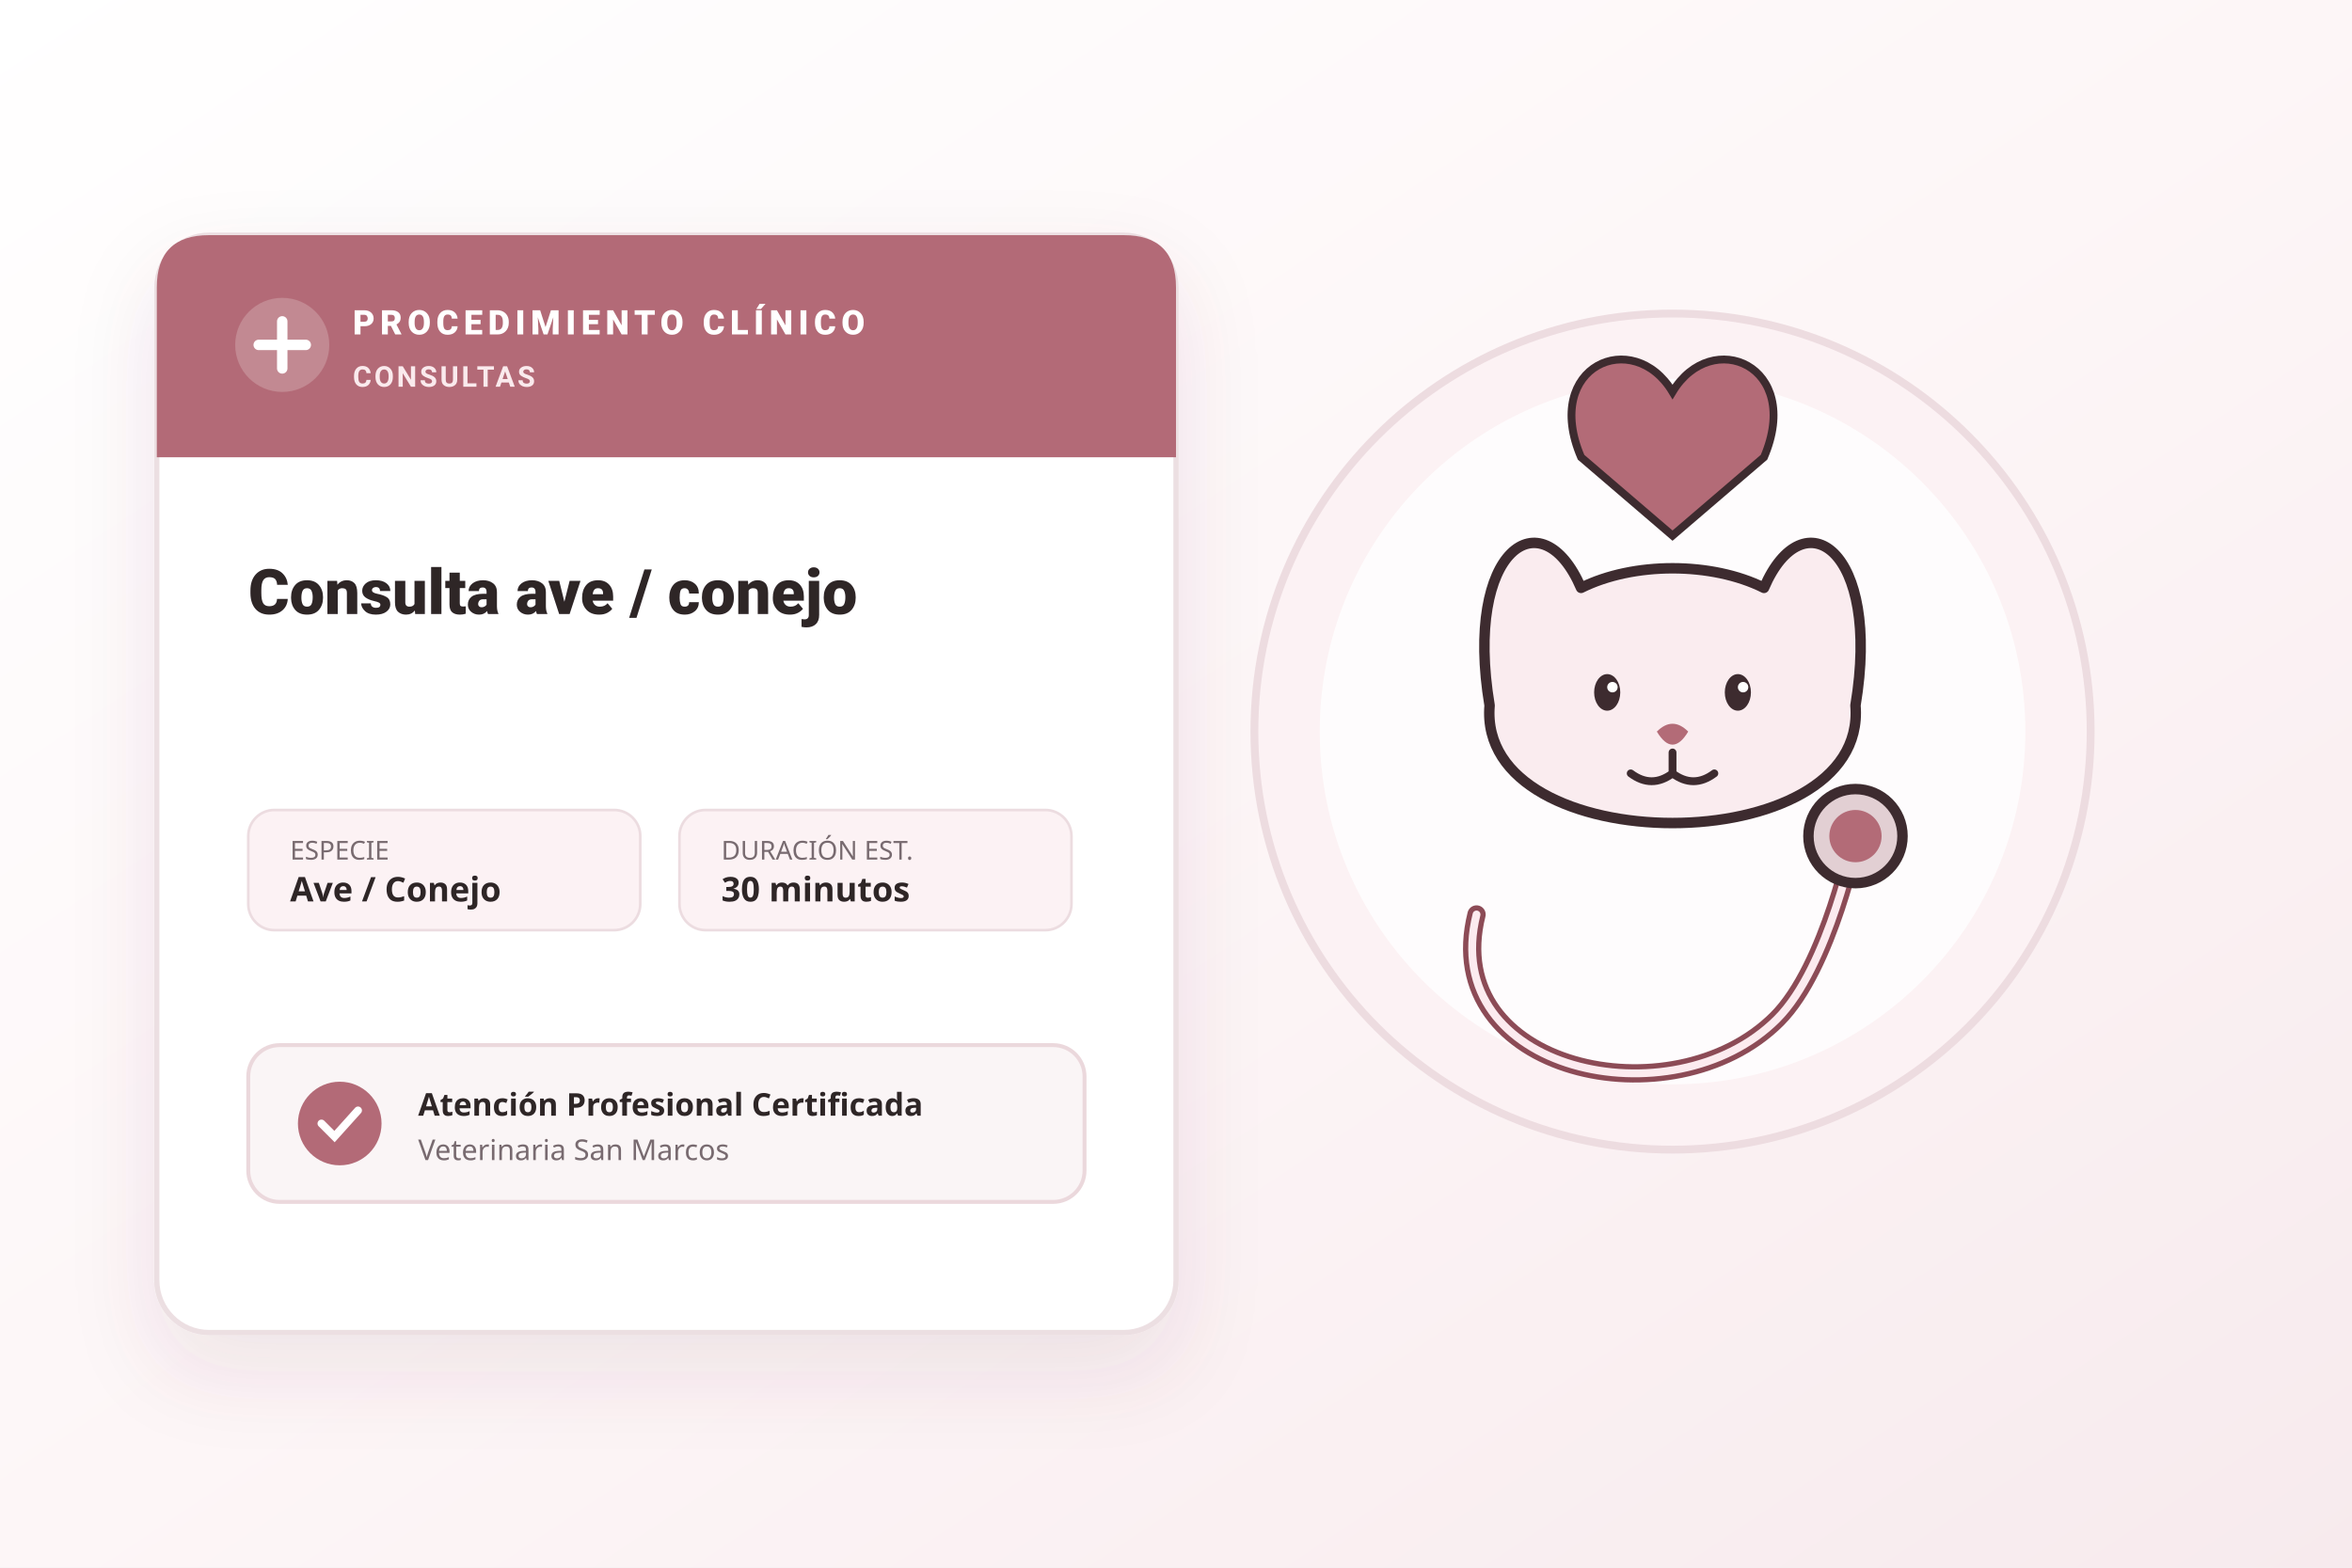
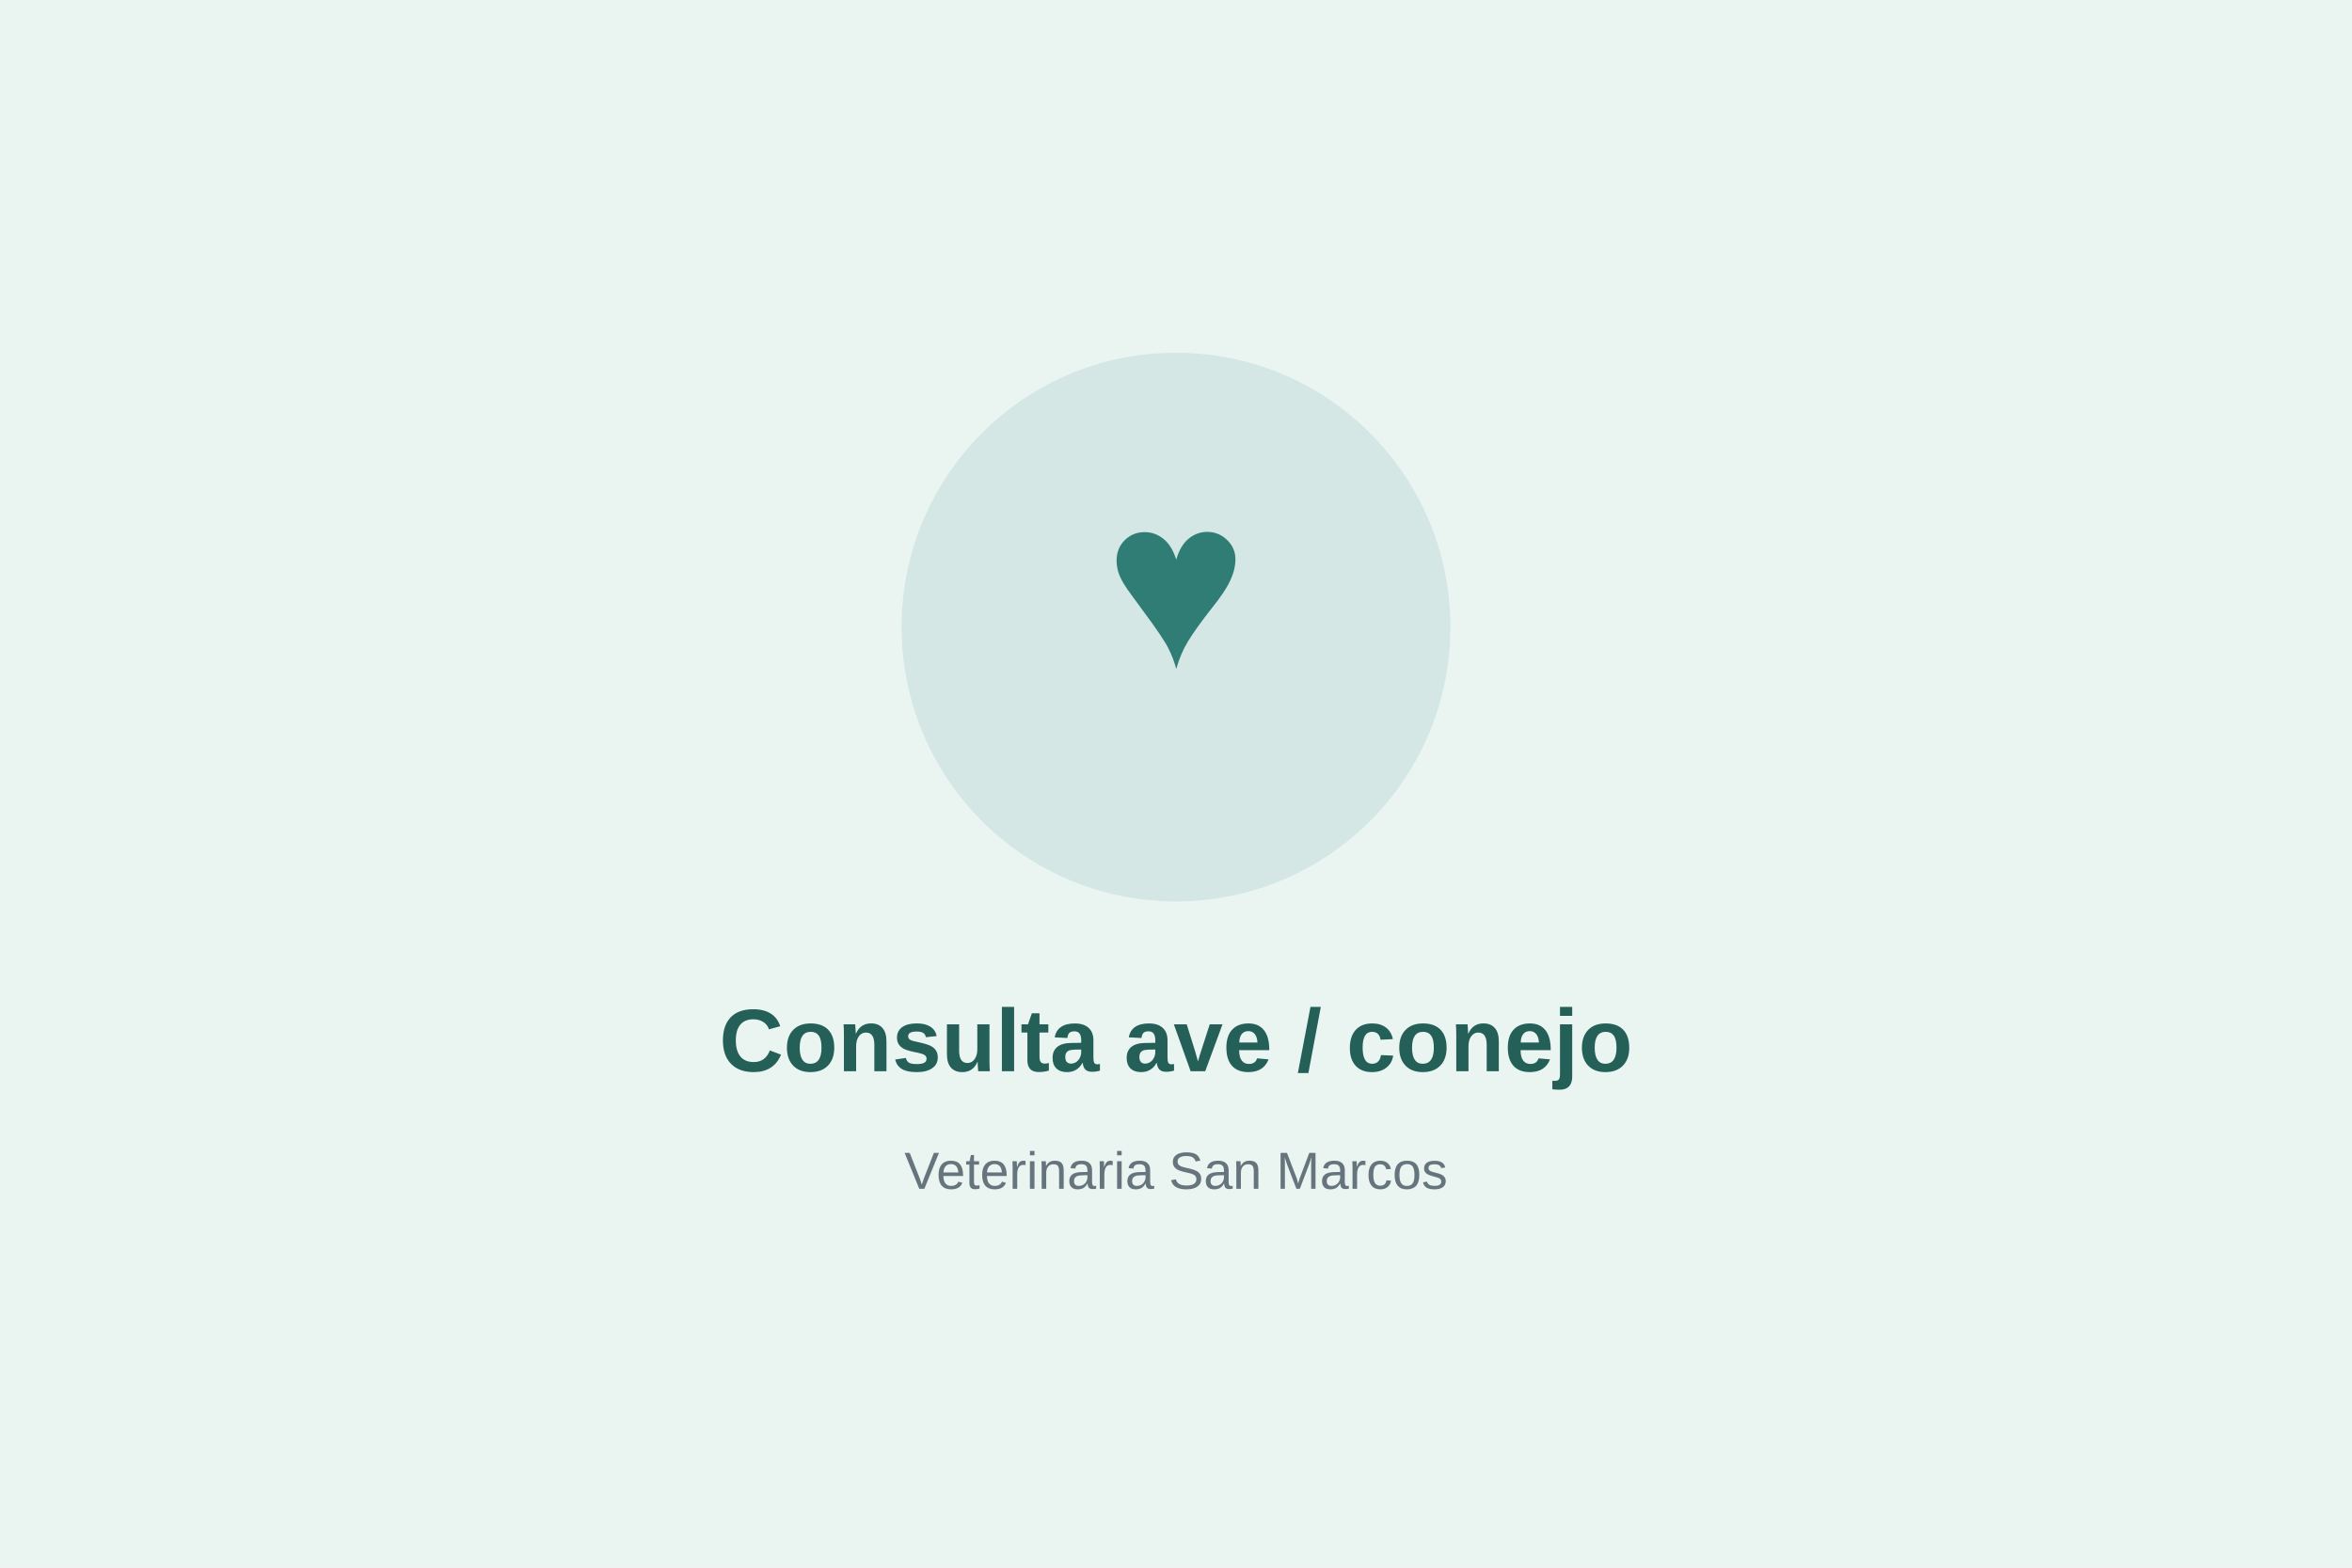
<svg xmlns="http://www.w3.org/2000/svg" width="900" height="600" viewBox="0 0 900 600">
-   <defs>
-     <linearGradient id="servBgGrad" x1="0%" y1="0%" x2="100%" y2="100%">
-       <stop offset="0%" stop-color="#ffffff" />
-       <stop offset="50%" stop-color="#fdf6f7" />
-       <stop offset="100%" stop-color="#f7eaed" />
-     </linearGradient>
-     <filter id="servShadow" x="-10%" y="-10%" width="130%" height="130%">
-       <feDropShadow dx="0" dy="14" stdDeviation="16" flood-color="#733b47" flood-opacity="0.1" />
-     </filter>
-   </defs>
-   <rect width="900" height="600" fill="url(#servBgGrad)" />
-   <g transform="translate(60, 90)" filter="url(#servShadow)">
-     <rect x="0" y="0" width="390" height="420" rx="20" fill="#ffffff" stroke="#ecdfe2" stroke-width="2" />
-     <path d="M 0,20 Q 0,0 20,0 L 370,0 Q 390,0 390,20 L 390,85 L 0,85 Z" fill="#b36b77" />
-     <g transform="translate(30, 24)">
-       <circle cx="18" cy="18" r="18" fill="#ffffff" opacity="0.2" />
-       <path d="M18,9 L18,27 M9,18 L27,18" stroke="#ffffff" stroke-width="4" stroke-linecap="round" />
-     </g>
-     <text x="75" y="38" font-family="'Segoe UI', Roboto, sans-serif" font-size="13" font-weight="800" fill="#ffffff" letter-spacing="2">PROCEDIMIENTO CLÍNICO</text>
-     <text x="75" y="58" font-family="'Segoe UI', Roboto, sans-serif" font-size="11" font-weight="600" fill="#faeaed" letter-spacing="1">CONSULTAS</text>
-     <text x="35" y="145" font-family="'Segoe UI', Roboto, sans-serif" font-size="24" font-weight="800" fill="#2e2528">Consulta ave / conejo</text>
-     <g transform="translate(35, 220)">
-       <rect x="0" y="0" width="150" height="46" rx="10" fill="#fcf2f4" stroke="#ecdce0" stroke-width="1" />
-       <text x="16" y="19" font-family="'Segoe UI', sans-serif" font-size="10" fill="#786b6f">ESPECIE</text>
-       <text x="16" y="35" font-family="'Segoe UI', sans-serif" font-size="13" font-weight="700" fill="#2e2528">Ave / Conejo</text>
-       <rect x="165" y="0" width="150" height="46" rx="10" fill="#fcf2f4" stroke="#ecdce0" stroke-width="1" />
-       <text x="181" y="19" font-family="'Segoe UI', sans-serif" font-size="10" fill="#786b6f">DURACIÓN EST.</text>
-       <text x="181" y="35" font-family="'Segoe UI', sans-serif" font-size="13" font-weight="700" fill="#2e2528">30 minutos</text>
-     </g>
-     <g transform="translate(35, 310)">
-       <rect x="0" y="0" width="320" height="60" rx="12" fill="#faf5f6" stroke="#ebd8dc" stroke-width="1.5" />
-       <circle cx="35" cy="30" r="16" fill="#b36b77" />
-       <path d="M28,30 L33,35 L42,25" fill="none" stroke="#ffffff" stroke-width="3" stroke-linecap="round" />
-       <text x="65" y="27" font-family="'Segoe UI', sans-serif" font-size="12" font-weight="700" fill="#2e2528">Atención Profesional Certificada</text>
-       <text x="65" y="44" font-family="'Segoe UI', sans-serif" font-size="11" fill="#786b6f">Veterinaria San Marcos</text>
-     </g>
-   </g>
-   <g transform="translate(480, 100)">
-     <circle cx="160" cy="180" r="160" fill="#fcf2f4" stroke="#eddce0" stroke-width="3" />
-     <circle cx="160" cy="180" r="135" fill="#ffffff" opacity="0.8" />
-     <path d="M 90,170 C 80,110 110,90 125,125 C 145,115 175,115 195,125 C 210,90 240,110 230,170 C 235,230 85,230 90,170 Z" fill="#faecef" stroke="#3d2b2f" stroke-width="4" stroke-linejoin="round" />
-     <ellipse cx="135" cy="165" rx="5" ry="7" fill="#3d2b2f" />
-     <ellipse cx="185" cy="165" rx="5" ry="7" fill="#3d2b2f" />
-     <circle cx="137" cy="163" r="2" fill="#ffffff" />
-     <circle cx="187" cy="163" r="2" fill="#ffffff" />
-     <path d="M 154,180 Q 160,174 166,180 Q 160,190 154,180 Z" fill="#b36b77" />
-     <path d="M 160,188 L 160,196 Q 152,202 144,196 M 160,196 Q 168,202 176,196" fill="none" stroke="#3d2b2f" stroke-width="3" stroke-linecap="round" />
-     <path d="M 85,250 C 70,310 160,330 200,290 C 220,270 230,220 230,220" fill="none" stroke="#8c4b56" stroke-width="7" stroke-linecap="round" />
-     <path d="M 85,250 C 70,310 160,330 200,290 C 220,270 230,220 230,220" fill="none" stroke="#fcebef" stroke-width="3" stroke-linecap="round" />
-     <circle cx="230" cy="220" r="18" fill="#e2cfd3" stroke="#3d2b2f" stroke-width="4" />
-     <circle cx="230" cy="220" r="10" fill="#b36b77" />
-     <path d="M 160,50 C 145,25 110,40 125,75 L 160,105 L 195,75 C 210,40 175,25 160,50 Z" fill="#b36b77" stroke="#3d2b2f" stroke-width="3" />
-   </g>
+   <rect width="900" height="600" fill="#eaf5f2" />
+   <circle cx="450" cy="240" r="105" fill="#2f7d74" opacity=".12" />
+   <text x="450" y="255" text-anchor="middle" font-family="Arial, sans-serif" font-size="92" fill="#2f7d74">♥</text>
+   <text x="450" y="410" text-anchor="middle" font-family="Arial, sans-serif" font-size="34" font-weight="700" fill="#245f58">Consulta ave / conejo</text>
+   <text x="450" y="455" text-anchor="middle" font-family="Arial, sans-serif" font-size="20" fill="#66757d">Veterinaria San Marcos</text>
</svg>
